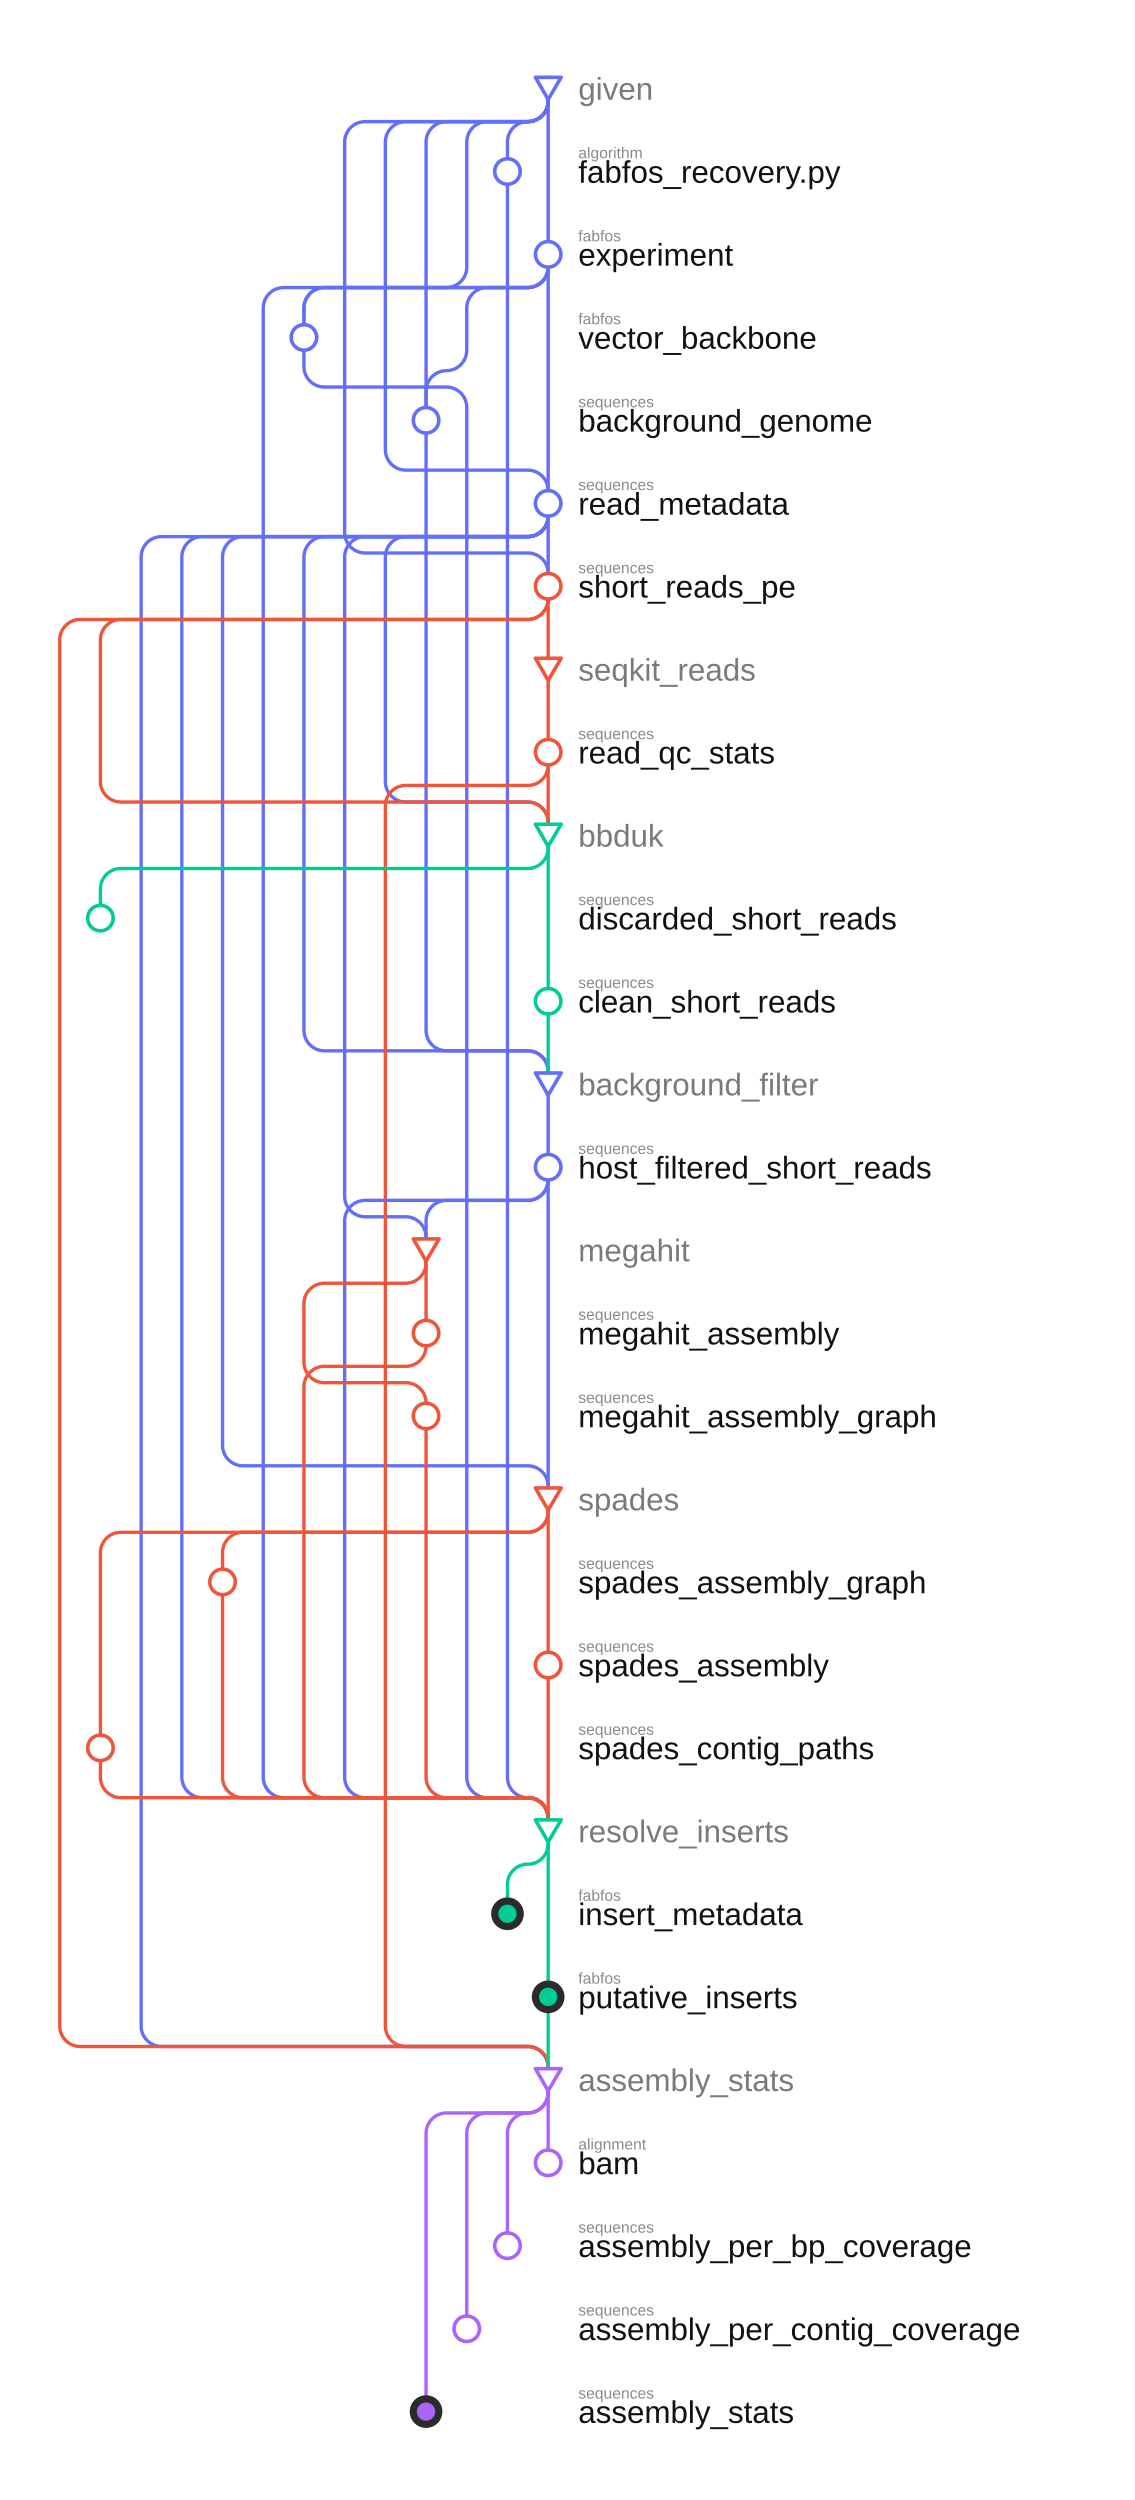
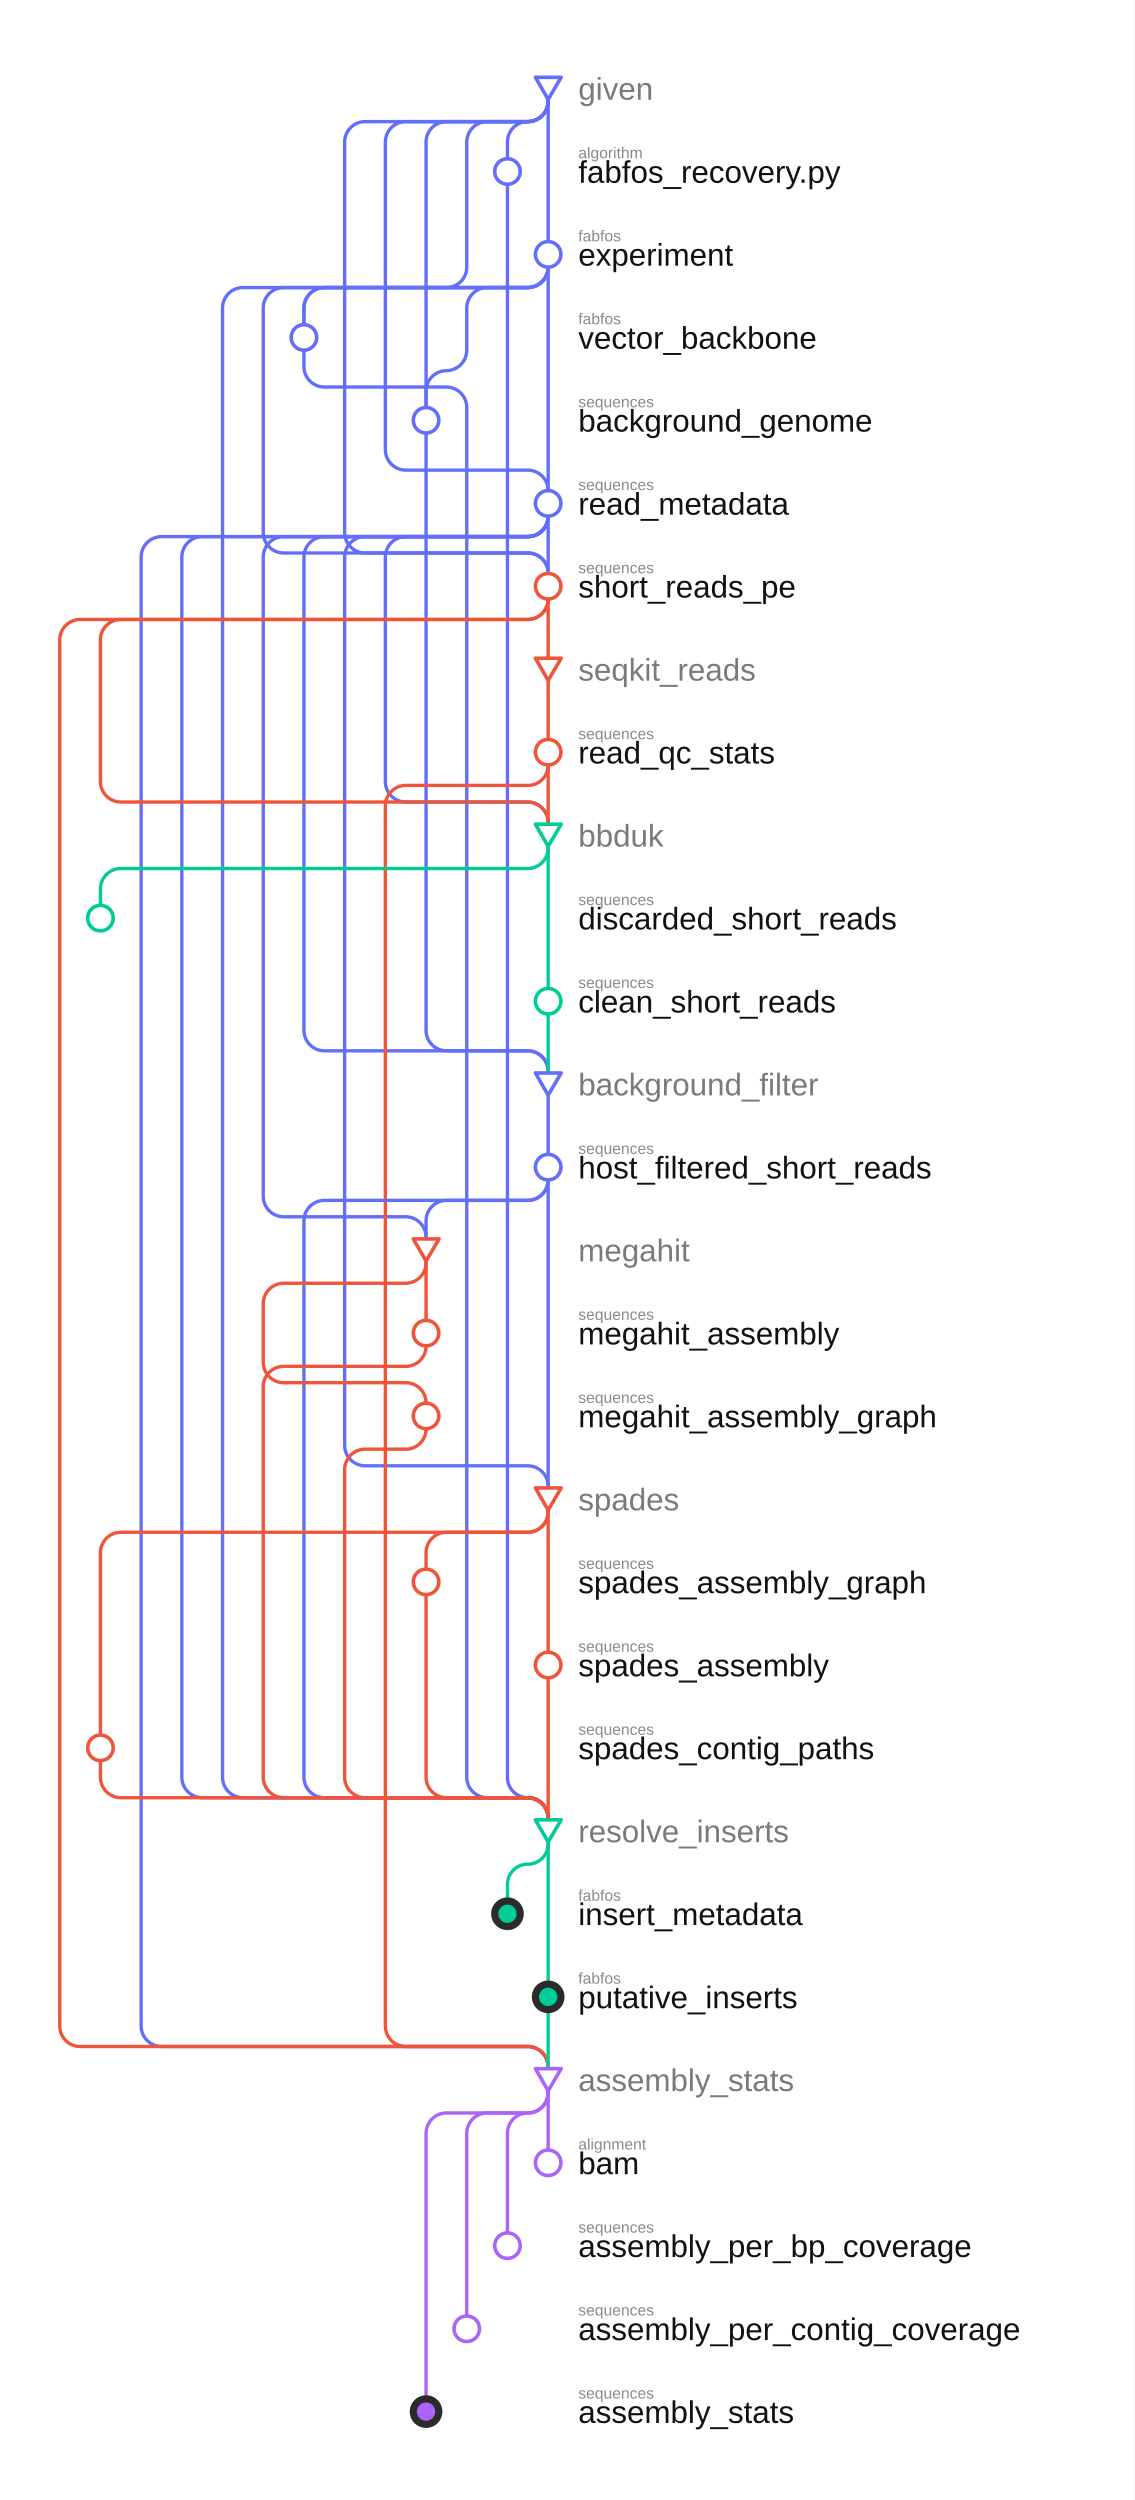
<svg xmlns="http://www.w3.org/2000/svg" width="471" height="1038" viewBox="0 0 471 1038">
  <rect width="471" height="1038" fill="#FFFFFF" />
  <g fill="none" stroke="#666666" stroke-width="1.4" stroke-linejoin="round" stroke-linecap="round">
    <path d="M 227.6,41.3 L 227.6,100.3" stroke="#636EFA" />
    <path d="M 227.6,41.3 L 227.6,42.1 A 8.4,8.4 0 0 1 219.2,50.5 A 8.4,8.4 0 0 0 210.7,59.0 L 210.7,65.8" stroke="#636EFA" />
    <path d="M 227.6,41.3 L 227.6,42.1 A 8.5,8.5 0 0 1 219.2,50.5 L 202.3,50.5 A 8.5,8.5 0 0 0 193.8,59.0 L 193.8,111.0 A 8.5,8.5 0 0 1 185.4,119.4 L 134.7,119.4 A 8.5,8.5 0 0 0 126.2,127.9 L 126.2,134.7" stroke="#636EFA" />
    <path d="M 227.6,41.3 L 227.6,42.1 A 8.5,8.5 0 0 1 219.2,50.5 L 185.4,50.5 A 8.5,8.5 0 0 0 176.9,59.0 L 176.9,169.2" stroke="#636EFA" />
    <path d="M 227.6,41.3 L 227.6,42.1 A 8.5,8.5 0 0 1 219.2,50.5 L 168.5,50.5 A 8.5,8.5 0 0 0 160.0,59.0 L 160.0,186.7 A 8.5,8.5 0 0 0 168.5,195.2 L 219.2,195.2 A 8.5,8.5 0 0 1 227.6,203.6 L 227.6,203.6" stroke="#636EFA" />
    <path d="M 227.6,41.3 L 227.6,42.1 A 8.5,8.5 0 0 1 219.2,50.5 L 151.6,50.5 A 8.5,8.5 0 0 0 143.1,59.0 L 143.1,221.2 A 8.5,8.5 0 0 0 151.6,229.6 L 219.2,229.6 A 8.4,8.4 0 0 1 227.6,238.1 L 227.6,238.1" stroke="#636EFA" />
    <path d="M 210.7,76.5 L 210.7,737.9 A 8.4,8.4 0 0 0 219.2,746.4 A 8.4,8.4 0 0 1 227.6,754.8 L 227.6,755.6" stroke="#636EFA" />
    <path d="M 227.6,111.0 L 227.6,203.6" stroke="#636EFA" />
    <path d="M 227.6,111.0 A 8.5,8.5 0 0 1 219.2,119.4 L 202.3,119.4 A 8.5,8.5 0 0 0 193.8,127.9 L 193.8,145.4 A 8.5,8.5 0 0 1 185.4,153.9 L 185.4,153.9 A 8.5,8.5 0 0 0 176.9,162.3 L 176.9,169.2" stroke="#636EFA" />
    <path d="M 227.6,111.0 A 8.5,8.5 0 0 1 219.2,119.4 L 134.7,119.4 A 8.5,8.5 0 0 0 126.2,127.9 L 126.2,134.7" stroke="#636EFA" />
-     <path d="M 227.6,111.0 A 8.5,8.5 0 0 1 219.2,119.4 L 117.8,119.4 A 8.5,8.5 0 0 0 109.3,127.9 L 109.3,737.9 A 8.5,8.5 0 0 0 117.8,746.4 L 219.2,746.4 A 8.5,8.5 0 0 1 227.6,754.8 L 227.6,755.6" stroke="#636EFA" />
+     <path d="M 227.6,111.0 A 8.5,8.5 0 0 1 219.2,119.4 L 117.8,119.4 A 8.5,8.5 0 0 0 109.3,127.9 L 109.3,221.2 A 8.5,8.5 0 0 0 117.8,229.6 L 219.2,229.6 A 8.4,8.4 0 0 1 227.6,238.1 L 227.6,238.1" stroke="#636EFA" />
+     <path d="M 227.6,111.0 A 8.5,8.5 0 0 1 219.2,119.4 L 100.9,119.4 A 8.5,8.5 0 0 0 92.4,127.9 L 92.4,737.9 A 8.5,8.5 0 0 0 100.9,746.4 L 219.2,746.4 A 8.5,8.5 0 0 1 227.6,754.8 L 227.6,755.6" stroke="#636EFA" />
    <path d="M 126.2,145.4 L 126.2,152.3 A 8.5,8.5 0 0 0 134.7,160.7 L 185.4,160.7 A 8.5,8.5 0 0 1 193.8,169.2 L 193.8,737.9 A 8.5,8.5 0 0 0 202.3,746.4 L 219.2,746.4 A 8.5,8.5 0 0 1 227.6,754.8 L 227.6,755.6" stroke="#636EFA" />
    <path d="M 176.9,179.9 L 176.9,427.9 A 8.5,8.5 0 0 0 185.4,436.3 L 219.2,436.3 A 8.5,8.5 0 0 1 227.6,444.8 L 227.6,445.5" stroke="#636EFA" />
    <path d="M 227.6,214.3 L 227.6,238.1" stroke="#636EFA" />
    <path d="M 227.6,214.3 A 8.4,8.4 0 0 1 219.2,222.8 L 168.5,222.8 A 8.5,8.5 0 0 0 160.0,231.2 L 160.0,324.5 A 8.5,8.5 0 0 0 168.5,333.0 L 219.2,333.0 A 8.5,8.5 0 0 1 227.6,341.4 L 227.6,342.2" stroke="#636EFA" />
-     <path d="M 227.6,214.3 A 8.4,8.4 0 0 1 219.2,222.8 L 151.6,222.8 A 8.5,8.5 0 0 0 143.1,231.2 L 143.1,496.8 A 8.5,8.5 0 0 0 151.6,505.2 L 168.5,505.2 A 8.5,8.5 0 0 1 176.9,513.7 L 176.9,514.4" stroke="#636EFA" />
+     <path d="M 227.6,214.3 A 8.4,8.4 0 0 1 219.2,222.8 L 151.6,222.8 A 8.5,8.5 0 0 0 143.1,231.2 L 143.1,600.1 A 8.5,8.5 0 0 0 151.6,608.6 L 219.2,608.6 A 8.5,8.5 0 0 1 227.6,617.0 L 227.6,617.8" stroke="#636EFA" />
    <path d="M 227.6,214.3 A 8.4,8.4 0 0 1 219.2,222.8 L 134.7,222.8 A 8.5,8.5 0 0 0 126.2,231.2 L 126.2,427.9 A 8.5,8.5 0 0 0 134.7,436.3 L 219.2,436.3 A 8.5,8.5 0 0 1 227.6,444.8 L 227.6,445.5" stroke="#636EFA" />
-     <path d="M 227.6,214.3 A 8.4,8.4 0 0 1 219.2,222.8 L 100.9,222.8 A 8.5,8.5 0 0 0 92.4,231.2 L 92.4,600.1 A 8.5,8.5 0 0 0 100.9,608.6 L 219.2,608.6 A 8.5,8.5 0 0 1 227.6,617.0 L 227.6,617.8" stroke="#636EFA" />
+     <path d="M 227.6,214.3 A 8.4,8.4 0 0 1 219.2,222.8 L 117.8,222.8 A 8.5,8.5 0 0 0 109.3,231.2 L 109.3,496.8 A 8.5,8.5 0 0 0 117.8,505.2 L 168.5,505.2 A 8.5,8.5 0 0 1 176.9,513.7 L 176.9,514.4" stroke="#636EFA" />
    <path d="M 227.6,214.3 A 8.4,8.4 0 0 1 219.2,222.8 L 84.0,222.8 A 8.5,8.5 0 0 0 75.5,231.2 L 75.5,737.9 A 8.5,8.5 0 0 0 84.0,746.4 L 219.2,746.4 A 8.5,8.5 0 0 1 227.6,754.8 L 227.6,755.6" stroke="#636EFA" />
    <path d="M 227.6,214.3 A 8.4,8.4 0 0 1 219.2,222.8 L 67.1,222.8 A 8.5,8.5 0 0 0 58.6,231.2 L 58.6,841.3 A 8.5,8.5 0 0 0 67.1,849.7 L 219.2,849.7 A 8.5,8.5 0 0 1 227.6,858.2 L 227.6,858.9" stroke="#636EFA" />
    <path d="M 227.6,248.8 L 227.6,273.3" stroke="#EF553B" />
    <path d="M 227.6,248.8 L 227.6,248.8 A 8.5,8.5 0 0 1 219.2,257.2 L 50.2,257.2 A 8.5,8.5 0 0 0 41.7,265.7 L 41.7,324.5 A 8.5,8.5 0 0 0 50.2,333.0 L 219.2,333.0 A 8.5,8.5 0 0 1 227.6,341.4 L 227.6,342.2" stroke="#EF553B" />
    <path d="M 227.6,248.8 L 227.6,248.8 A 8.5,8.5 0 0 1 219.2,257.2 L 33.3,257.2 A 8.5,8.5 0 0 0 24.8,265.7 L 24.8,841.3 A 8.5,8.5 0 0 0 33.3,849.7 L 219.2,849.7 A 8.5,8.5 0 0 1 227.6,858.2 L 227.6,858.9" stroke="#EF553B" />
    <path d="M 227.6,282.5 L 227.6,307.0" stroke="#EF553B" />
    <path d="M 227.6,317.7 L 227.6,342.2" stroke="#EF553B" />
    <path d="M 227.6,317.7 A 8.4,8.4 0 0 1 219.2,326.1 L 168.5,326.1 A 8.5,8.5 0 0 0 160.0,334.6 L 160.0,841.3 A 8.5,8.5 0 0 0 168.5,849.7 L 219.2,849.7 A 8.5,8.5 0 0 1 227.6,858.2 L 227.6,858.9" stroke="#EF553B" />
    <path d="M 227.6,351.4 L 227.6,410.3" stroke="#00CC96" />
    <path d="M 227.6,351.4 L 227.6,352.1 A 8.5,8.5 0 0 1 219.2,360.6 L 50.2,360.6 A 8.5,8.5 0 0 0 41.7,369.0 L 41.7,375.9" stroke="#00CC96" />
    <path d="M 227.6,421.0 L 227.6,445.5" stroke="#00CC96" />
    <path d="M 227.6,454.7 L 227.6,479.2" stroke="#636EFA" />
    <path d="M 227.6,489.9 L 227.6,617.8" stroke="#636EFA" />
    <path d="M 227.6,489.9 L 227.6,489.9 A 8.5,8.5 0 0 1 219.2,498.4 L 185.4,498.4 A 8.5,8.5 0 0 0 176.9,506.8 L 176.9,514.4" stroke="#636EFA" />
-     <path d="M 227.6,489.9 L 227.6,489.9 A 8.5,8.5 0 0 1 219.2,498.4 L 151.6,498.4 A 8.5,8.5 0 0 0 143.1,506.8 L 143.1,737.9 A 8.5,8.5 0 0 0 151.6,746.4 L 219.2,746.4 A 8.5,8.5 0 0 1 227.6,754.8 L 227.6,755.6" stroke="#636EFA" />
+     <path d="M 227.6,489.9 L 227.6,489.9 A 8.5,8.5 0 0 1 219.2,498.4 L 134.7,498.4 A 8.5,8.5 0 0 0 126.2,506.8 L 126.2,737.9 A 8.5,8.5 0 0 0 134.7,746.4 L 219.2,746.4 A 8.5,8.5 0 0 1 227.6,754.8 L 227.6,755.6" stroke="#636EFA" />
    <path d="M 176.9,523.6 L 176.9,548.1" stroke="#EF553B" />
-     <path d="M 176.9,523.6 L 176.9,524.4 A 8.5,8.5 0 0 1 168.5,532.8 L 134.7,532.8 A 8.5,8.5 0 0 0 126.2,541.3 L 126.2,565.7 A 8.5,8.5 0 0 0 134.7,574.1 L 168.5,574.1 A 8.4,8.4 0 0 1 176.9,582.6 L 176.9,582.6" stroke="#EF553B" />
-     <path d="M 176.9,558.8 A 8.4,8.4 0 0 1 168.5,567.3 L 134.7,567.3 A 8.5,8.5 0 0 0 126.2,575.7 L 126.2,737.9 A 8.5,8.5 0 0 0 134.7,746.4 L 219.2,746.4 A 8.5,8.5 0 0 1 227.6,754.8 L 227.6,755.6" stroke="#EF553B" />
-     <path d="M 176.9,593.3 L 176.9,737.9 A 8.5,8.5 0 0 0 185.4,746.4 L 219.2,746.4 A 8.5,8.5 0 0 1 227.6,754.8 L 227.6,755.6" stroke="#EF553B" />
+     <path d="M 176.9,523.6 L 176.9,524.4 A 8.5,8.5 0 0 1 168.5,532.8 L 117.8,532.8 A 8.5,8.5 0 0 0 109.3,541.3 L 109.3,565.7 A 8.5,8.5 0 0 0 117.8,574.1 L 168.5,574.1 A 8.4,8.4 0 0 1 176.9,582.6 L 176.9,582.6" stroke="#EF553B" />
+     <path d="M 176.9,558.8 A 8.4,8.4 0 0 1 168.5,567.3 L 117.8,567.3 A 8.5,8.5 0 0 0 109.3,575.7 L 109.3,737.9 A 8.5,8.5 0 0 0 117.8,746.4 L 219.2,746.4 A 8.5,8.5 0 0 1 227.6,754.8 L 227.6,755.6" stroke="#EF553B" />
+     <path d="M 176.9,593.3 A 8.4,8.4 0 0 1 168.5,601.7 L 151.6,601.7 A 8.5,8.5 0 0 0 143.1,610.2 L 143.1,737.9 A 8.5,8.5 0 0 0 151.6,746.4 L 219.2,746.4 A 8.5,8.5 0 0 1 227.6,754.8 L 227.6,755.6" stroke="#EF553B" />
    <path d="M 227.6,627.0 L 227.6,685.9" stroke="#EF553B" />
-     <path d="M 227.6,627.0 L 227.6,627.7 A 8.5,8.5 0 0 1 219.2,636.2 L 100.9,636.2 A 8.5,8.5 0 0 0 92.4,644.6 L 92.4,651.5" stroke="#EF553B" />
+     <path d="M 227.6,627.0 L 227.6,627.7 A 8.5,8.5 0 0 1 219.2,636.2 L 185.4,636.2 A 8.5,8.5 0 0 0 176.9,644.6 L 176.9,651.5" stroke="#EF553B" />
    <path d="M 227.6,627.0 L 227.6,627.7 A 8.5,8.5 0 0 1 219.2,636.2 L 50.2,636.2 A 8.5,8.5 0 0 0 41.7,644.6 L 41.7,720.4" stroke="#EF553B" />
-     <path d="M 92.4,662.2 L 92.4,737.9 A 8.5,8.5 0 0 0 100.9,746.4 L 219.2,746.4 A 8.5,8.5 0 0 1 227.6,754.8 L 227.6,755.6" stroke="#EF553B" />
+     <path d="M 176.9,662.2 L 176.9,737.9 A 8.5,8.5 0 0 0 185.4,746.4 L 219.2,746.4 A 8.5,8.5 0 0 1 227.6,754.8 L 227.6,755.6" stroke="#EF553B" />
    <path d="M 227.6,696.6 L 227.6,755.6" stroke="#EF553B" />
    <path d="M 41.7,731.1 L 41.7,737.9 A 8.5,8.5 0 0 0 50.2,746.4 L 219.2,746.4 A 8.5,8.5 0 0 1 227.6,754.8 L 227.6,755.6" stroke="#EF553B" />
    <path d="M 227.6,764.8 L 227.6,823.7" stroke="#00CC96" />
    <path d="M 227.6,764.8 L 227.6,765.5 A 8.4,8.4 0 0 1 219.2,774.0 A 8.4,8.4 0 0 0 210.7,782.4 L 210.7,789.3" stroke="#00CC96" />
    <path d="M 227.6,834.4 L 227.6,858.9" stroke="#00CC96" />
    <path d="M 227.6,868.1 L 227.6,892.6" stroke="#AB63FA" />
    <path d="M 227.6,868.1 L 227.6,868.9 A 8.4,8.4 0 0 1 219.2,877.3 A 8.4,8.4 0 0 0 210.7,885.8 L 210.7,927.1" stroke="#AB63FA" />
    <path d="M 227.6,868.1 L 227.6,868.9 A 8.5,8.5 0 0 1 219.2,877.3 L 202.3,877.3 A 8.5,8.5 0 0 0 193.8,885.8 L 193.8,961.5" stroke="#AB63FA" />
    <path d="M 227.6,868.1 L 227.6,868.9 A 8.5,8.5 0 0 1 219.2,877.3 L 185.4,877.3 A 8.5,8.5 0 0 0 176.9,885.8 L 176.9,996.0" stroke="#AB63FA" />
  </g>
  <g>
    <polygon points="222.3,32.1 233.0,32.1 227.6,41.3" fill="#FFFFFF" stroke="#636EFA" stroke-width="1.5" stroke-linejoin="round" />
    <text x="240.1" y="41.4" font-family="Arial" font-size="13" fill="#7A7A7A" text-anchor="start">given</text>
  </g>
  <g>
    <circle cx="210.7" cy="71.2" r="5.3" fill="#FFFFFF" stroke="#636EFA" stroke-width="1.5" />
    <text x="240.1" y="65.7" font-family="Arial" font-size="6.5" fill="#8A8A8A" text-anchor="start">algorithm</text>
    <text x="240.1" y="75.9" font-family="Arial" font-size="13" fill="#111111" text-anchor="start">fabfos_recovery.py</text>
  </g>
  <g>
    <circle cx="227.6" cy="105.6" r="5.3" fill="#FFFFFF" stroke="#636EFA" stroke-width="1.5" />
    <text x="240.1" y="100.2" font-family="Arial" font-size="6.5" fill="#8A8A8A" text-anchor="start">fabfos</text>
    <text x="240.1" y="110.3" font-family="Arial" font-size="13" fill="#111111" text-anchor="start">experiment</text>
  </g>
  <g>
    <circle cx="126.2" cy="140.1" r="5.3" fill="#FFFFFF" stroke="#636EFA" stroke-width="1.5" />
    <text x="240.1" y="134.6" font-family="Arial" font-size="6.5" fill="#8A8A8A" text-anchor="start">fabfos</text>
    <text x="240.1" y="144.8" font-family="Arial" font-size="13" fill="#111111" text-anchor="start">vector_backbone</text>
  </g>
  <g>
    <circle cx="176.9" cy="174.5" r="5.3" fill="#FFFFFF" stroke="#636EFA" stroke-width="1.5" />
    <text x="240.1" y="169.1" font-family="Arial" font-size="6.5" fill="#8A8A8A" text-anchor="start">sequences</text>
    <text x="240.1" y="179.2" font-family="Arial" font-size="13" fill="#111111" text-anchor="start">background_genome</text>
  </g>
  <g>
    <circle cx="227.6" cy="209.0" r="5.3" fill="#FFFFFF" stroke="#636EFA" stroke-width="1.5" />
    <text x="240.1" y="203.5" font-family="Arial" font-size="6.5" fill="#8A8A8A" text-anchor="start">sequences</text>
    <text x="240.1" y="213.7" font-family="Arial" font-size="13" fill="#111111" text-anchor="start">read_metadata</text>
  </g>
  <g>
    <circle cx="227.6" cy="243.4" r="5.3" fill="#FFFFFF" stroke="#EF553B" stroke-width="1.5" />
    <text x="240.1" y="238.0" font-family="Arial" font-size="6.5" fill="#8A8A8A" text-anchor="start">sequences</text>
    <text x="240.1" y="248.1" font-family="Arial" font-size="13" fill="#111111" text-anchor="start">short_reads_pe</text>
  </g>
  <g>
    <polygon points="222.3,273.3 233.0,273.3 227.6,282.5" fill="#FFFFFF" stroke="#EF553B" stroke-width="1.5" stroke-linejoin="round" />
    <text x="240.1" y="282.6" font-family="Arial" font-size="13" fill="#7A7A7A" text-anchor="start">seqkit_reads</text>
  </g>
  <g>
    <circle cx="227.6" cy="312.3" r="5.3" fill="#FFFFFF" stroke="#EF553B" stroke-width="1.5" />
    <text x="240.1" y="306.9" font-family="Arial" font-size="6.5" fill="#8A8A8A" text-anchor="start">sequences</text>
    <text x="240.1" y="317.0" font-family="Arial" font-size="13" fill="#111111" text-anchor="start">read_qc_stats</text>
  </g>
  <g>
    <polygon points="222.3,342.2 233.0,342.2 227.6,351.4" fill="#FFFFFF" stroke="#00CC96" stroke-width="1.5" stroke-linejoin="round" />
    <text x="240.1" y="351.5" font-family="Arial" font-size="13" fill="#7A7A7A" text-anchor="start">bbduk</text>
  </g>
  <g>
    <circle cx="41.7" cy="381.2" r="5.3" fill="#FFFFFF" stroke="#00CC96" stroke-width="1.5" />
    <text x="240.1" y="375.8" font-family="Arial" font-size="6.5" fill="#8A8A8A" text-anchor="start">sequences</text>
    <text x="240.1" y="385.9" font-family="Arial" font-size="13" fill="#111111" text-anchor="start">discarded_short_reads</text>
  </g>
  <g>
    <circle cx="227.6" cy="415.7" r="5.3" fill="#FFFFFF" stroke="#00CC96" stroke-width="1.5" />
    <text x="240.1" y="410.2" font-family="Arial" font-size="6.5" fill="#8A8A8A" text-anchor="start">sequences</text>
    <text x="240.1" y="420.4" font-family="Arial" font-size="13" fill="#111111" text-anchor="start">clean_short_reads</text>
  </g>
  <g>
    <polygon points="222.3,445.5 233.0,445.5 227.6,454.7" fill="#FFFFFF" stroke="#636EFA" stroke-width="1.5" stroke-linejoin="round" />
    <text x="240.1" y="454.8" font-family="Arial" font-size="13" fill="#7A7A7A" text-anchor="start">background_filter</text>
  </g>
  <g>
    <circle cx="227.6" cy="484.6" r="5.3" fill="#FFFFFF" stroke="#636EFA" stroke-width="1.5" />
    <text x="240.1" y="479.1" font-family="Arial" font-size="6.5" fill="#8A8A8A" text-anchor="start">sequences</text>
    <text x="240.1" y="489.3" font-family="Arial" font-size="13" fill="#111111" text-anchor="start">host_filtered_short_reads</text>
  </g>
  <g>
    <polygon points="171.6,514.4 182.3,514.4 176.9,523.6" fill="#FFFFFF" stroke="#EF553B" stroke-width="1.5" stroke-linejoin="round" />
    <text x="240.1" y="523.7" font-family="Arial" font-size="13" fill="#7A7A7A" text-anchor="start">megahit</text>
  </g>
  <g>
    <circle cx="176.9" cy="553.5" r="5.3" fill="#FFFFFF" stroke="#EF553B" stroke-width="1.5" />
    <text x="240.1" y="548.0" font-family="Arial" font-size="6.5" fill="#8A8A8A" text-anchor="start">sequences</text>
    <text x="240.1" y="558.2" font-family="Arial" font-size="13" fill="#111111" text-anchor="start">megahit_assembly</text>
  </g>
  <g>
    <circle cx="176.9" cy="587.9" r="5.3" fill="#FFFFFF" stroke="#EF553B" stroke-width="1.5" />
    <text x="240.1" y="582.5" font-family="Arial" font-size="6.5" fill="#8A8A8A" text-anchor="start">sequences</text>
    <text x="240.1" y="592.6" font-family="Arial" font-size="13" fill="#111111" text-anchor="start">megahit_assembly_graph</text>
  </g>
  <g>
    <polygon points="222.3,617.8 233.0,617.8 227.6,627.0" fill="#FFFFFF" stroke="#EF553B" stroke-width="1.5" stroke-linejoin="round" />
    <text x="240.1" y="627.1" font-family="Arial" font-size="13" fill="#7A7A7A" text-anchor="start">spades</text>
  </g>
  <g>
-     <circle cx="92.4" cy="656.8" r="5.3" fill="#FFFFFF" stroke="#EF553B" stroke-width="1.5" />
+     <circle cx="176.9" cy="656.8" r="5.3" fill="#FFFFFF" stroke="#EF553B" stroke-width="1.5" />
    <text x="240.1" y="651.4" font-family="Arial" font-size="6.5" fill="#8A8A8A" text-anchor="start">sequences</text>
    <text x="240.1" y="661.5" font-family="Arial" font-size="13" fill="#111111" text-anchor="start">spades_assembly_graph</text>
  </g>
  <g>
    <circle cx="227.6" cy="691.3" r="5.3" fill="#FFFFFF" stroke="#EF553B" stroke-width="1.5" />
    <text x="240.1" y="685.8" font-family="Arial" font-size="6.5" fill="#8A8A8A" text-anchor="start">sequences</text>
    <text x="240.1" y="696.0" font-family="Arial" font-size="13" fill="#111111" text-anchor="start">spades_assembly</text>
  </g>
  <g>
    <circle cx="41.7" cy="725.7" r="5.3" fill="#FFFFFF" stroke="#EF553B" stroke-width="1.5" />
    <text x="240.1" y="720.3" font-family="Arial" font-size="6.5" fill="#8A8A8A" text-anchor="start">sequences</text>
    <text x="240.1" y="730.4" font-family="Arial" font-size="13" fill="#111111" text-anchor="start">spades_contig_paths</text>
  </g>
  <g>
    <polygon points="222.3,755.6 233.0,755.6 227.6,764.8" fill="#FFFFFF" stroke="#00CC96" stroke-width="1.5" stroke-linejoin="round" />
    <text x="240.1" y="764.9" font-family="Arial" font-size="13" fill="#7A7A7A" text-anchor="start">resolve_inserts</text>
  </g>
  <g>
    <circle cx="210.7" cy="794.6" r="5.3" fill="#00CC96" stroke="#2B2B2B" stroke-width="3.0" />
    <text x="240.1" y="789.2" font-family="Arial" font-size="6.5" fill="#8A8A8A" text-anchor="start">fabfos</text>
    <text x="240.1" y="799.3" font-family="Arial" font-size="13" fill="#111111" text-anchor="start">insert_metadata</text>
  </g>
  <g>
    <circle cx="227.6" cy="829.1" r="5.3" fill="#00CC96" stroke="#2B2B2B" stroke-width="3.0" />
    <text x="240.1" y="823.6" font-family="Arial" font-size="6.5" fill="#8A8A8A" text-anchor="start">fabfos</text>
    <text x="240.1" y="833.8" font-family="Arial" font-size="13" fill="#111111" text-anchor="start">putative_inserts</text>
  </g>
  <g>
    <polygon points="222.3,858.9 233.0,858.9 227.6,868.1" fill="#FFFFFF" stroke="#AB63FA" stroke-width="1.5" stroke-linejoin="round" />
    <text x="240.1" y="868.2" font-family="Arial" font-size="13" fill="#7A7A7A" text-anchor="start">assembly_stats</text>
  </g>
  <g>
    <circle cx="227.6" cy="898.0" r="5.3" fill="#FFFFFF" stroke="#AB63FA" stroke-width="1.5" />
    <text x="240.1" y="892.5" font-family="Arial" font-size="6.5" fill="#8A8A8A" text-anchor="start">alignment</text>
    <text x="240.1" y="902.7" font-family="Arial" font-size="13" fill="#111111" text-anchor="start">bam</text>
  </g>
  <g>
    <circle cx="210.7" cy="932.4" r="5.3" fill="#FFFFFF" stroke="#AB63FA" stroke-width="1.5" />
    <text x="240.1" y="927.0" font-family="Arial" font-size="6.5" fill="#8A8A8A" text-anchor="start">sequences</text>
    <text x="240.1" y="937.1" font-family="Arial" font-size="13" fill="#111111" text-anchor="start">assembly_per_bp_coverage</text>
  </g>
  <g>
    <circle cx="193.8" cy="966.9" r="5.3" fill="#FFFFFF" stroke="#AB63FA" stroke-width="1.5" />
    <text x="240.1" y="961.4" font-family="Arial" font-size="6.5" fill="#8A8A8A" text-anchor="start">sequences</text>
    <text x="240.1" y="971.6" font-family="Arial" font-size="13" fill="#111111" text-anchor="start">assembly_per_contig_coverage</text>
  </g>
  <g>
    <circle cx="176.9" cy="1001.3" r="5.3" fill="#AB63FA" stroke="#2B2B2B" stroke-width="3.0" />
    <text x="240.1" y="995.9" font-family="Arial" font-size="6.5" fill="#8A8A8A" text-anchor="start">sequences</text>
    <text x="240.1" y="1006.0" font-family="Arial" font-size="13" fill="#111111" text-anchor="start">assembly_stats</text>
  </g>
</svg>
